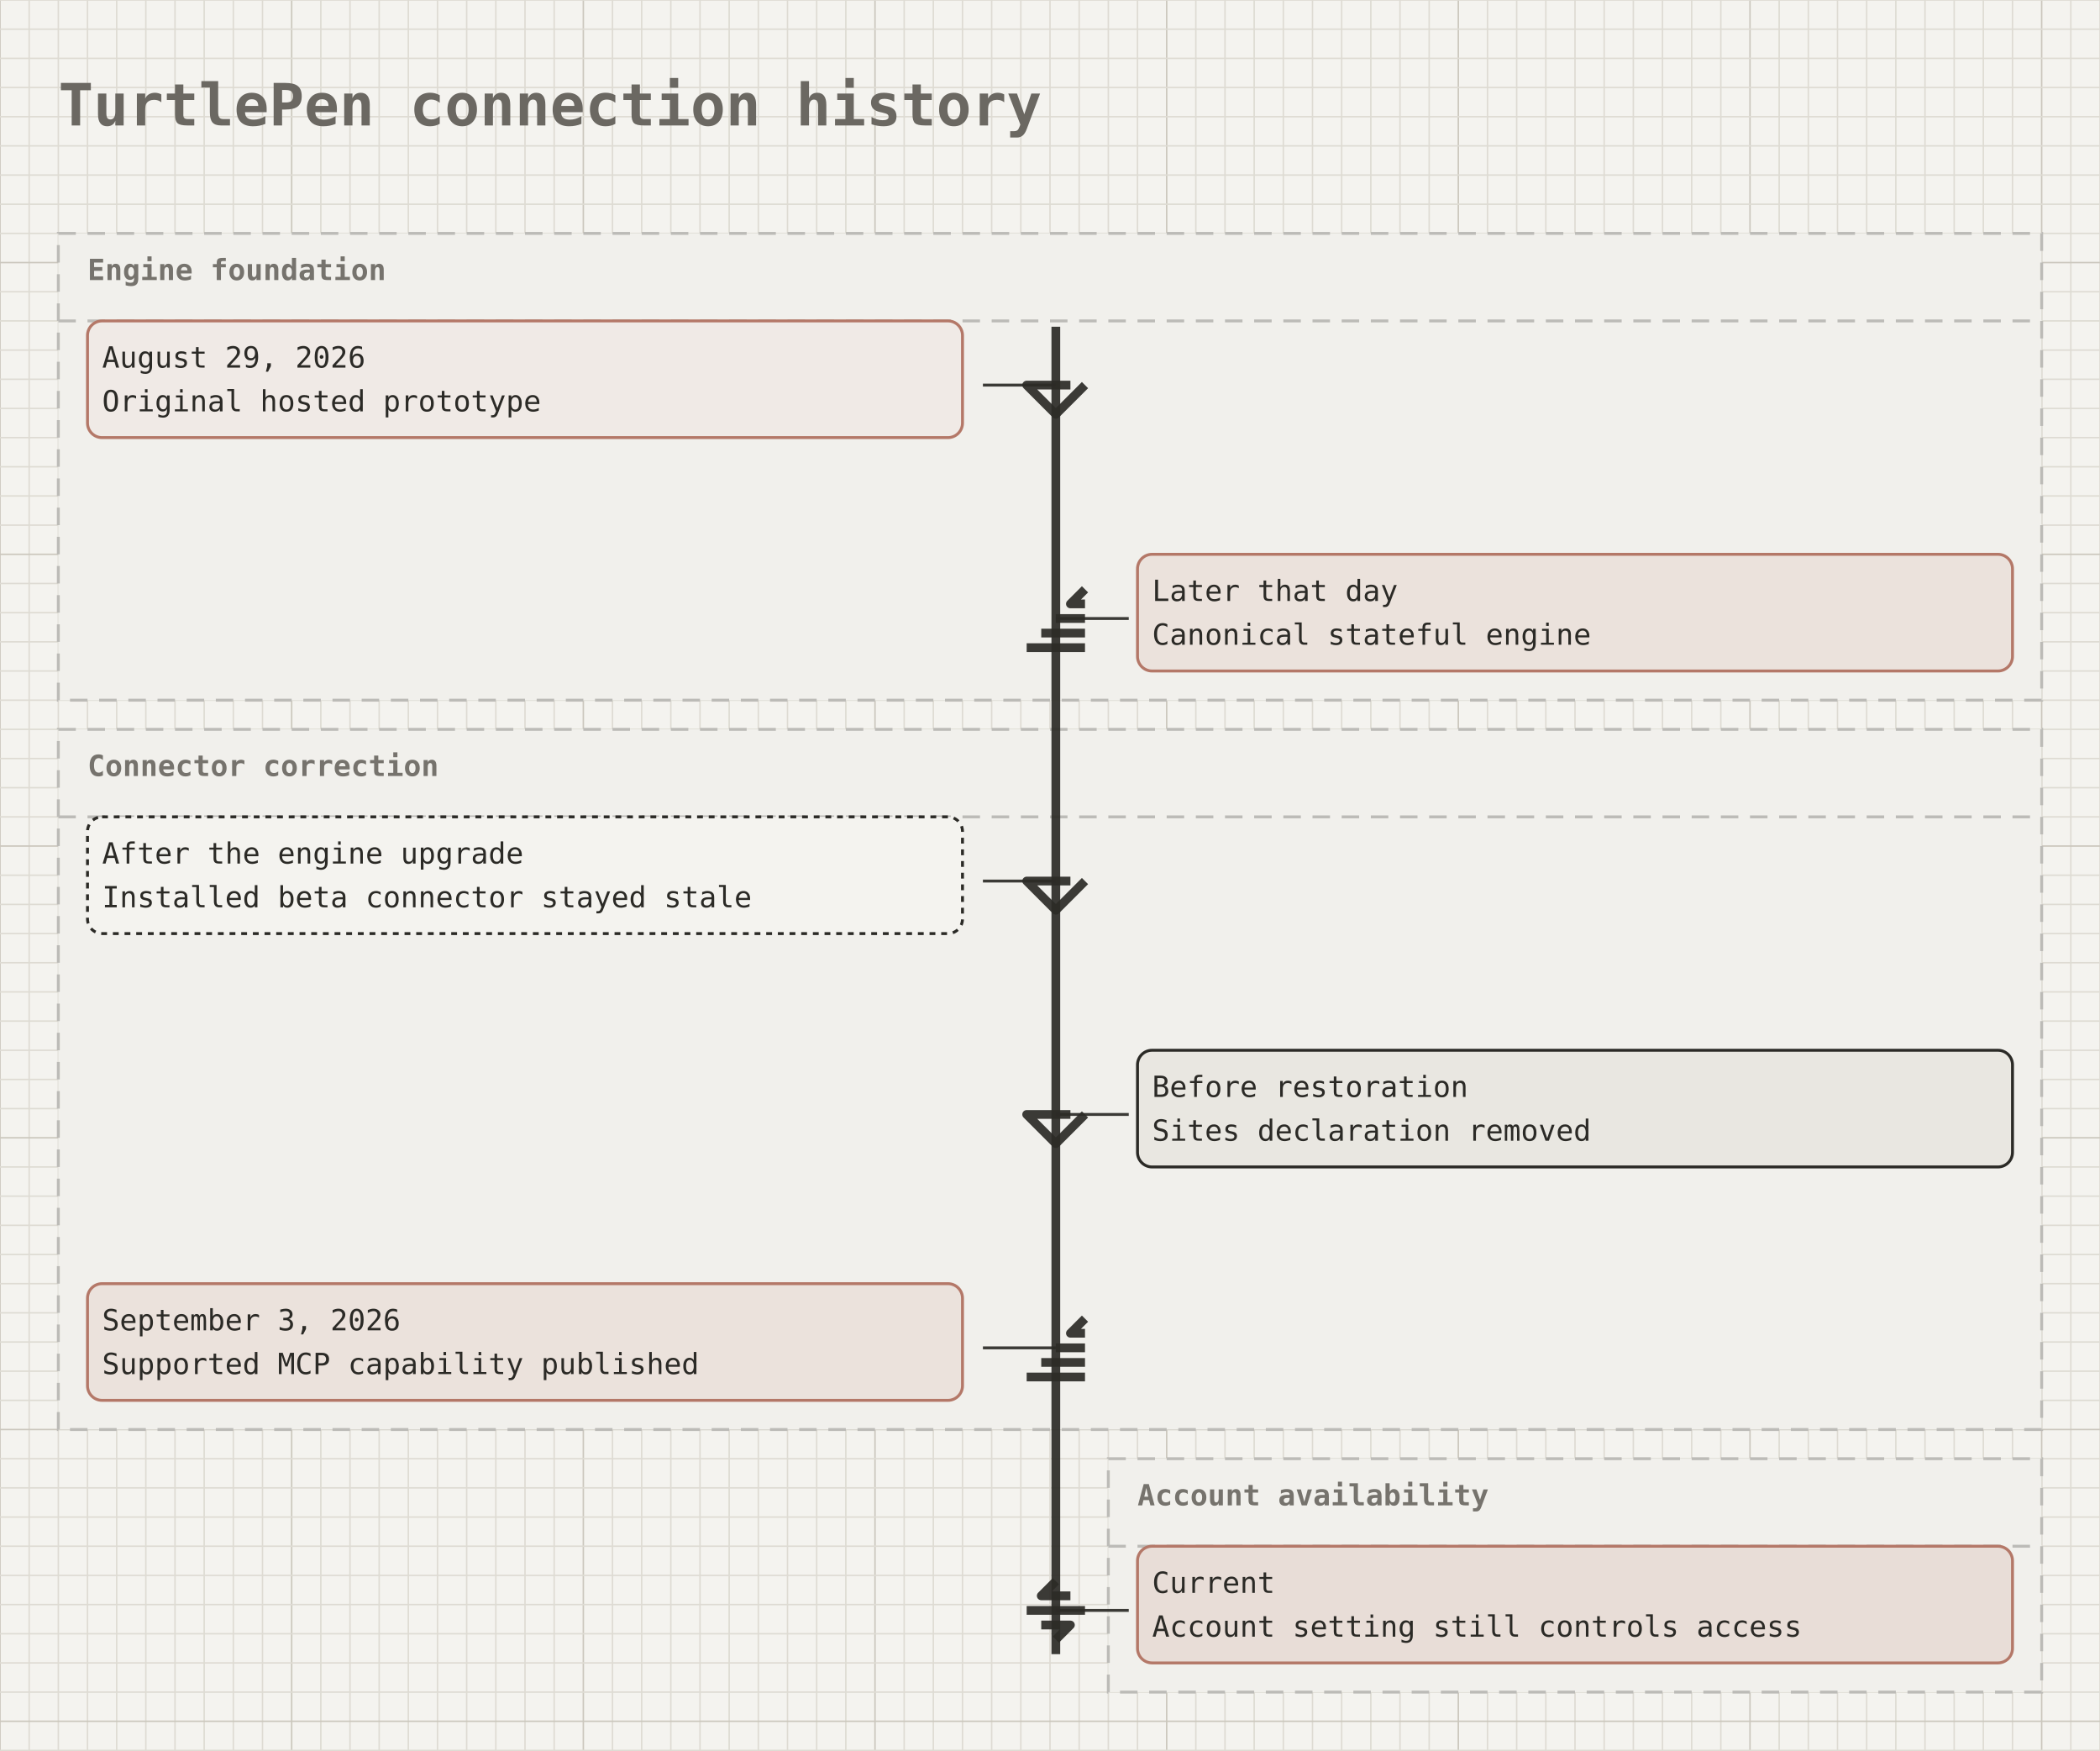
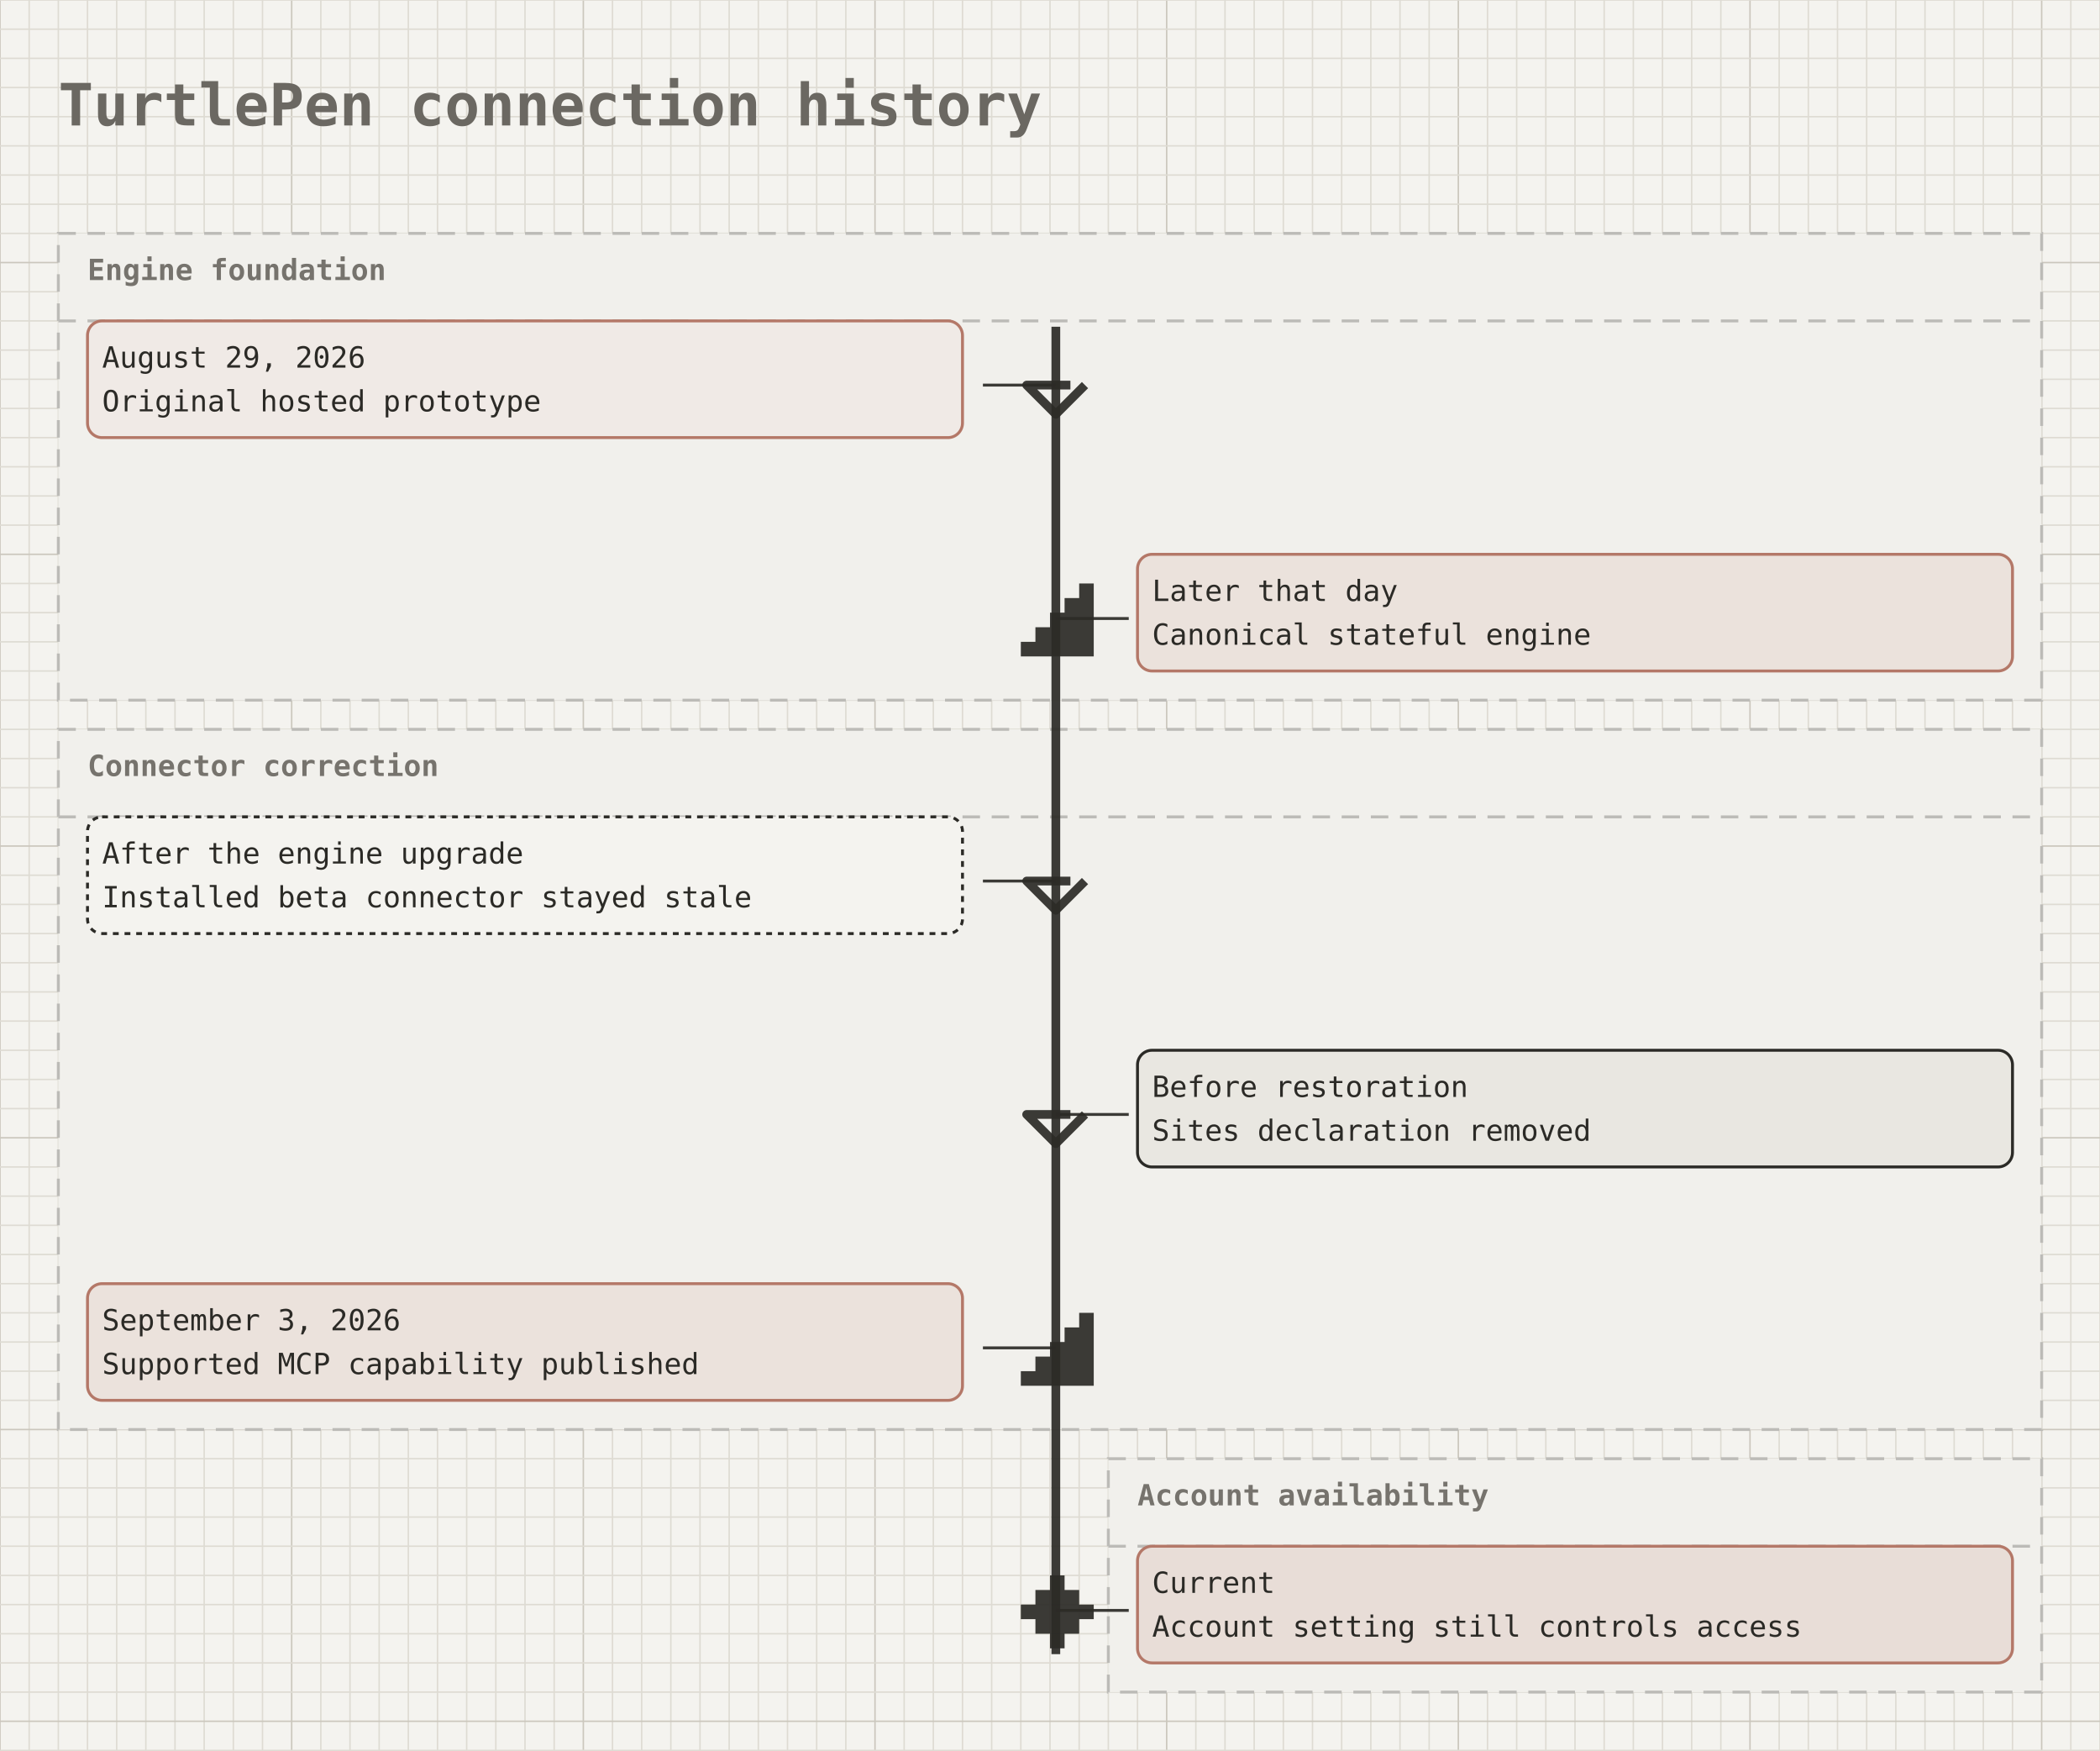
<svg xmlns="http://www.w3.org/2000/svg" width="720" height="600" viewBox="0 0 720 600" font-family="ui-monospace, SFMono-Regular, &quot;Cascadia Mono&quot;, Menlo, Consolas, monospace" role="img" aria-labelledby="tp-title tp-desc">
  <style>
  .bg { fill: #f4f3ef; }
  .grid { stroke: #dedbd3; stroke-width: 0.5; }
  .grid-major { stroke: #cbc7bd; stroke-width: 0.5; }
  .box { fill: #e9e7e1; stroke: #2b2a26; stroke-width: 1; }
  .box-label, .key-title, .key-label { fill: #2b2a26; }
  .stroke { fill: #2b2a26; }
  .hop { stroke: #2b2a26; }
  .free-text { fill: #6b6862; }
  .box.role-timeline-current { fill: #e8ddd7; stroke: #b47868; }
  .box.role-timeline-deadline { fill: #f4f3ef; stroke: #2b2a26; stroke-dasharray: 2,2; }
  .box.role-timeline-event { fill: #e9e7e1; stroke: #2b2a26; }
  .box.role-timeline-milestone { fill: #f0eae6; stroke: #b47868; }
  .box.role-timeline-phase { fill: #f1f0ec; stroke: #bcbbb7; stroke-dasharray: 6,4; }
  .box.role-timeline-release { fill: #ebe2dc; stroke: #b47868; }
  .hit-S0 { fill: #8a5b56; opacity: 0.30; }
  .hit-S1 { fill: #96755c; opacity: 0.28; }
  .hit-S2 { fill: #87805a; opacity: 0.24; }
  .hit-S3 { fill: #4a6572; opacity: 0.20; }
  .dimmed { fill: url(#tp-stipple); }
  .dither-run { fill: #2b2a26; }
  .simplify-run { fill: #2b2a26; }
  @media (prefers-color-scheme: dark) {
    .bg { fill: #1a1917; }
    .grid { stroke: #2e2c28; }
    .grid-major { stroke: #3d3a35; }
    .box { fill: #232220; stroke: #dedbd3; }
    .box-label { fill: #dedbd3; }
    .free-text { fill: #9a968d; }
    .stroke { fill: #dedbd3; }
    .hop { stroke: #dedbd3; }
    .box.role-timeline-current { fill: #3b302b; stroke: #d19a86; }
    .box.role-timeline-deadline { fill: #1a1917; stroke: #dedbd3; stroke-dasharray: 2,2; }
    .box.role-timeline-event { fill: #232220; stroke: #dedbd3; }
    .box.role-timeline-milestone { fill: #27221f; stroke: #d19a86; }
    .box.role-timeline-phase { fill: #1d1c1a; stroke: #514f4c; stroke-dasharray: 6,4; }
    .box.role-timeline-release { fill: #342b27; stroke: #d19a86; }
  }

</style>
  <defs>
    <pattern id="tp-stipple" width="10" height="10" patternUnits="userSpaceOnUse">
      <rect width="5" height="5" fill="#2b2a26" />
      <rect x="5" y="5" width="5" height="5" fill="#2b2a26" />
    </pattern>
  </defs>
  <rect class="bg" x="0" y="0" width="720" height="600" />
  <g transform="translate(0,-10)">
    <line class="grid" x1="-20" y1="-10" x2="-20" y2="630" />
    <line class="grid" x1="-10" y1="-10" x2="-10" y2="630" />
    <line class="grid-major" x1="0" y1="-10" x2="0" y2="630" />
    <line class="grid" x1="10" y1="-10" x2="10" y2="630" />
    <line class="grid" x1="20" y1="-10" x2="20" y2="630" />
    <line class="grid" x1="30" y1="-10" x2="30" y2="630" />
    <line class="grid" x1="40" y1="-10" x2="40" y2="630" />
    <line class="grid" x1="50" y1="-10" x2="50" y2="630" />
    <line class="grid" x1="60" y1="-10" x2="60" y2="630" />
    <line class="grid" x1="70" y1="-10" x2="70" y2="630" />
    <line class="grid" x1="80" y1="-10" x2="80" y2="630" />
    <line class="grid" x1="90" y1="-10" x2="90" y2="630" />
    <line class="grid-major" x1="100" y1="-10" x2="100" y2="630" />
    <line class="grid" x1="110" y1="-10" x2="110" y2="630" />
    <line class="grid" x1="120" y1="-10" x2="120" y2="630" />
    <line class="grid" x1="130" y1="-10" x2="130" y2="630" />
    <line class="grid" x1="140" y1="-10" x2="140" y2="630" />
    <line class="grid" x1="150" y1="-10" x2="150" y2="630" />
    <line class="grid" x1="160" y1="-10" x2="160" y2="630" />
    <line class="grid" x1="170" y1="-10" x2="170" y2="630" />
    <line class="grid" x1="180" y1="-10" x2="180" y2="630" />
    <line class="grid" x1="190" y1="-10" x2="190" y2="630" />
    <line class="grid-major" x1="200" y1="-10" x2="200" y2="630" />
    <line class="grid" x1="210" y1="-10" x2="210" y2="630" />
    <line class="grid" x1="220" y1="-10" x2="220" y2="630" />
    <line class="grid" x1="230" y1="-10" x2="230" y2="630" />
    <line class="grid" x1="240" y1="-10" x2="240" y2="630" />
    <line class="grid" x1="250" y1="-10" x2="250" y2="630" />
    <line class="grid" x1="260" y1="-10" x2="260" y2="630" />
    <line class="grid" x1="270" y1="-10" x2="270" y2="630" />
    <line class="grid" x1="280" y1="-10" x2="280" y2="630" />
    <line class="grid" x1="290" y1="-10" x2="290" y2="630" />
    <line class="grid-major" x1="300" y1="-10" x2="300" y2="630" />
    <line class="grid" x1="310" y1="-10" x2="310" y2="630" />
    <line class="grid" x1="320" y1="-10" x2="320" y2="630" />
    <line class="grid" x1="330" y1="-10" x2="330" y2="630" />
    <line class="grid" x1="340" y1="-10" x2="340" y2="630" />
    <line class="grid" x1="350" y1="-10" x2="350" y2="630" />
    <line class="grid" x1="360" y1="-10" x2="360" y2="630" />
    <line class="grid" x1="370" y1="-10" x2="370" y2="630" />
    <line class="grid" x1="380" y1="-10" x2="380" y2="630" />
    <line class="grid" x1="390" y1="-10" x2="390" y2="630" />
    <line class="grid-major" x1="400" y1="-10" x2="400" y2="630" />
    <line class="grid" x1="410" y1="-10" x2="410" y2="630" />
    <line class="grid" x1="420" y1="-10" x2="420" y2="630" />
    <line class="grid" x1="430" y1="-10" x2="430" y2="630" />
    <line class="grid" x1="440" y1="-10" x2="440" y2="630" />
    <line class="grid" x1="450" y1="-10" x2="450" y2="630" />
    <line class="grid" x1="460" y1="-10" x2="460" y2="630" />
    <line class="grid" x1="470" y1="-10" x2="470" y2="630" />
    <line class="grid" x1="480" y1="-10" x2="480" y2="630" />
    <line class="grid" x1="490" y1="-10" x2="490" y2="630" />
    <line class="grid-major" x1="500" y1="-10" x2="500" y2="630" />
    <line class="grid" x1="510" y1="-10" x2="510" y2="630" />
    <line class="grid" x1="520" y1="-10" x2="520" y2="630" />
    <line class="grid" x1="530" y1="-10" x2="530" y2="630" />
    <line class="grid" x1="540" y1="-10" x2="540" y2="630" />
    <line class="grid" x1="550" y1="-10" x2="550" y2="630" />
    <line class="grid" x1="560" y1="-10" x2="560" y2="630" />
    <line class="grid" x1="570" y1="-10" x2="570" y2="630" />
    <line class="grid" x1="580" y1="-10" x2="580" y2="630" />
    <line class="grid" x1="590" y1="-10" x2="590" y2="630" />
    <line class="grid-major" x1="600" y1="-10" x2="600" y2="630" />
    <line class="grid" x1="610" y1="-10" x2="610" y2="630" />
    <line class="grid" x1="620" y1="-10" x2="620" y2="630" />
    <line class="grid" x1="630" y1="-10" x2="630" y2="630" />
    <line class="grid" x1="640" y1="-10" x2="640" y2="630" />
    <line class="grid" x1="650" y1="-10" x2="650" y2="630" />
    <line class="grid" x1="660" y1="-10" x2="660" y2="630" />
    <line class="grid" x1="670" y1="-10" x2="670" y2="630" />
    <line class="grid" x1="680" y1="-10" x2="680" y2="630" />
    <line class="grid" x1="690" y1="-10" x2="690" y2="630" />
    <line class="grid-major" x1="700" y1="-10" x2="700" y2="630" />
    <line class="grid" x1="710" y1="-10" x2="710" y2="630" />
    <line class="grid" x1="720" y1="-10" x2="720" y2="630" />
    <line class="grid" x1="730" y1="-10" x2="730" y2="630" />
    <line class="grid" x1="740" y1="-10" x2="740" y2="630" />
    <line class="grid" x1="-20" y1="-10" x2="740" y2="-10" />
    <line class="grid-major" x1="-20" y1="0" x2="740" y2="0" />
    <line class="grid" x1="-20" y1="10" x2="740" y2="10" />
    <line class="grid" x1="-20" y1="20" x2="740" y2="20" />
    <line class="grid" x1="-20" y1="30" x2="740" y2="30" />
    <line class="grid" x1="-20" y1="40" x2="740" y2="40" />
    <line class="grid" x1="-20" y1="50" x2="740" y2="50" />
    <line class="grid" x1="-20" y1="60" x2="740" y2="60" />
    <line class="grid" x1="-20" y1="70" x2="740" y2="70" />
    <line class="grid" x1="-20" y1="80" x2="740" y2="80" />
    <line class="grid" x1="-20" y1="90" x2="740" y2="90" />
    <line class="grid-major" x1="-20" y1="100" x2="740" y2="100" />
    <line class="grid" x1="-20" y1="110" x2="740" y2="110" />
    <line class="grid" x1="-20" y1="120" x2="740" y2="120" />
    <line class="grid" x1="-20" y1="130" x2="740" y2="130" />
    <line class="grid" x1="-20" y1="140" x2="740" y2="140" />
    <line class="grid" x1="-20" y1="150" x2="740" y2="150" />
    <line class="grid" x1="-20" y1="160" x2="740" y2="160" />
    <line class="grid" x1="-20" y1="170" x2="740" y2="170" />
    <line class="grid" x1="-20" y1="180" x2="740" y2="180" />
    <line class="grid" x1="-20" y1="190" x2="740" y2="190" />
    <line class="grid-major" x1="-20" y1="200" x2="740" y2="200" />
    <line class="grid" x1="-20" y1="210" x2="740" y2="210" />
    <line class="grid" x1="-20" y1="220" x2="740" y2="220" />
    <line class="grid" x1="-20" y1="230" x2="740" y2="230" />
    <line class="grid" x1="-20" y1="240" x2="740" y2="240" />
    <line class="grid" x1="-20" y1="250" x2="740" y2="250" />
    <line class="grid" x1="-20" y1="260" x2="740" y2="260" />
    <line class="grid" x1="-20" y1="270" x2="740" y2="270" />
    <line class="grid" x1="-20" y1="280" x2="740" y2="280" />
    <line class="grid" x1="-20" y1="290" x2="740" y2="290" />
    <line class="grid-major" x1="-20" y1="300" x2="740" y2="300" />
    <line class="grid" x1="-20" y1="310" x2="740" y2="310" />
    <line class="grid" x1="-20" y1="320" x2="740" y2="320" />
    <line class="grid" x1="-20" y1="330" x2="740" y2="330" />
    <line class="grid" x1="-20" y1="340" x2="740" y2="340" />
    <line class="grid" x1="-20" y1="350" x2="740" y2="350" />
    <line class="grid" x1="-20" y1="360" x2="740" y2="360" />
    <line class="grid" x1="-20" y1="370" x2="740" y2="370" />
    <line class="grid" x1="-20" y1="380" x2="740" y2="380" />
    <line class="grid" x1="-20" y1="390" x2="740" y2="390" />
    <line class="grid-major" x1="-20" y1="400" x2="740" y2="400" />
    <line class="grid" x1="-20" y1="410" x2="740" y2="410" />
    <line class="grid" x1="-20" y1="420" x2="740" y2="420" />
    <line class="grid" x1="-20" y1="430" x2="740" y2="430" />
    <line class="grid" x1="-20" y1="440" x2="740" y2="440" />
    <line class="grid" x1="-20" y1="450" x2="740" y2="450" />
    <line class="grid" x1="-20" y1="460" x2="740" y2="460" />
    <line class="grid" x1="-20" y1="470" x2="740" y2="470" />
    <line class="grid" x1="-20" y1="480" x2="740" y2="480" />
    <line class="grid" x1="-20" y1="490" x2="740" y2="490" />
    <line class="grid-major" x1="-20" y1="500" x2="740" y2="500" />
    <line class="grid" x1="-20" y1="510" x2="740" y2="510" />
    <line class="grid" x1="-20" y1="520" x2="740" y2="520" />
    <line class="grid" x1="-20" y1="530" x2="740" y2="530" />
    <line class="grid" x1="-20" y1="540" x2="740" y2="540" />
    <line class="grid" x1="-20" y1="550" x2="740" y2="550" />
    <line class="grid" x1="-20" y1="560" x2="740" y2="560" />
    <line class="grid" x1="-20" y1="570" x2="740" y2="570" />
    <line class="grid" x1="-20" y1="580" x2="740" y2="580" />
    <line class="grid" x1="-20" y1="590" x2="740" y2="590" />
    <line class="grid-major" x1="-20" y1="600" x2="740" y2="600" />
    <line class="grid" x1="-20" y1="610" x2="740" y2="610" />
    <line class="grid" x1="-20" y1="620" x2="740" y2="620" />
    <line class="grid" x1="-20" y1="630" x2="740" y2="630" />
  </g>
  <g transform="translate(0,-10)">
    <g data-page="base" data-z="0" opacity="1">
      <g data-element="turtlepen-history__phase__availability" role="group" aria-label="box turtlepen-history__phase__availability">
        <path class="box role-timeline-phase" d="M380,510 H700 V590 H380 Z" data-id="turtlepen-history__phase__availability" />
        <path class="box role-timeline-phase" d="M380,540 H700" fill="none" />
      </g>
      <g data-element="turtlepen-history__phase__connection" role="group" aria-label="box turtlepen-history__phase__connection">
        <path class="box role-timeline-phase" d="M20,260 H700 V500 H20 Z" data-id="turtlepen-history__phase__connection" />
        <path class="box role-timeline-phase" d="M20,290 H700" fill="none" />
      </g>
      <g data-element="turtlepen-history__phase__engine" role="group" aria-label="box turtlepen-history__phase__engine">
        <path class="box role-timeline-phase" d="M20,90 H700 V250 H20 Z" data-id="turtlepen-history__phase__engine" />
        <path class="box role-timeline-phase" d="M20,120 H700" fill="none" />
      </g>
      <g data-element="turtlepen-history__title" role="group" aria-label="text turtlepen-history__title: TurtlePen connection history">
        <text class="free-text" x="20" y="53" font-size="20" font-weight="700" textLength="336" lengthAdjust="spacingAndGlyphs" xml:space="preserve">TurtlePen connection history</text>
      </g>
      <g data-element="turtlepen-history__original-prototype__card" role="group" aria-label="box turtlepen-history__original-prototype__card: August 29, 2026 Original hosted prototype">
        <path class="box role-timeline-milestone" d="M35,120 H325 A5,5 0 0 1 330,125 V155 A5,5 0 0 1 325,160 H35 A5,5 0 0 1 30,155 V125 A5,5 0 0 1 35,120 Z" data-id="turtlepen-history__original-prototype__card" />
        <text class="box-label" x="35" y="136" font-size="10" textLength="90" lengthAdjust="spacingAndGlyphs" xml:space="preserve">August 29, 2026</text>
        <text class="box-label" x="35" y="151" font-size="10" textLength="150" lengthAdjust="spacingAndGlyphs" xml:space="preserve">Original hosted prototype</text>
      </g>
      <g data-element="turtlepen-history__canonical-engine__card" role="group" aria-label="box turtlepen-history__canonical-engine__card: Later that day Canonical stateful engine">
        <path class="box role-timeline-release" d="M395,200 H685 A5,5 0 0 1 690,205 V235 A5,5 0 0 1 685,240 H395 A5,5 0 0 1 390,235 V205 A5,5 0 0 1 395,200 Z" data-id="turtlepen-history__canonical-engine__card" />
        <text class="box-label" x="395" y="216" font-size="10" textLength="84" lengthAdjust="spacingAndGlyphs" xml:space="preserve">Later that day</text>
        <text class="box-label" x="395" y="231" font-size="10" textLength="150" lengthAdjust="spacingAndGlyphs" xml:space="preserve">Canonical stateful engine</text>
      </g>
      <g data-element="turtlepen-history__stale-beta-connector__card" role="group" aria-label="box turtlepen-history__stale-beta-connector__card: After the engine upgrade Installed beta connector stayed stale">
        <path class="box role-timeline-deadline" d="M35,290 H325 A5,5 0 0 1 330,295 V325 A5,5 0 0 1 325,330 H35 A5,5 0 0 1 30,325 V295 A5,5 0 0 1 35,290 Z" data-id="turtlepen-history__stale-beta-connector__card" />
        <text class="box-label" x="35" y="306" font-size="10" textLength="144" lengthAdjust="spacingAndGlyphs" xml:space="preserve">After the engine upgrade</text>
        <text class="box-label" x="35" y="321" font-size="10" textLength="222" lengthAdjust="spacingAndGlyphs" xml:space="preserve">Installed beta connector stayed stale</text>
      </g>
      <g data-element="turtlepen-history__unsupported-sites-key__card" role="group" aria-label="box turtlepen-history__unsupported-sites-key__card: Before restoration Sites declaration removed">
        <path class="box role-timeline-event" d="M395,370 H685 A5,5 0 0 1 690,375 V405 A5,5 0 0 1 685,410 H395 A5,5 0 0 1 390,405 V375 A5,5 0 0 1 395,370 Z" data-id="turtlepen-history__unsupported-sites-key__card" />
        <text class="box-label" x="395" y="386" font-size="10" textLength="108" lengthAdjust="spacingAndGlyphs" xml:space="preserve">Before restoration</text>
        <text class="box-label" x="395" y="401" font-size="10" textLength="150" lengthAdjust="spacingAndGlyphs" xml:space="preserve">Sites declaration removed</text>
      </g>
      <g data-element="turtlepen-history__capability-restored__card" role="group" aria-label="box turtlepen-history__capability-restored__card: September 3, 2026 Supported MCP capability published">
        <path class="box role-timeline-release" d="M35,450 H325 A5,5 0 0 1 330,455 V485 A5,5 0 0 1 325,490 H35 A5,5 0 0 1 30,485 V455 A5,5 0 0 1 35,450 Z" data-id="turtlepen-history__capability-restored__card" />
        <text class="box-label" x="35" y="466" font-size="10" textLength="102" lengthAdjust="spacingAndGlyphs" xml:space="preserve">September 3, 2026</text>
        <text class="box-label" x="35" y="481" font-size="10" textLength="204" lengthAdjust="spacingAndGlyphs" xml:space="preserve">Supported MCP capability published</text>
      </g>
      <g data-element="turtlepen-history__account-feature-setting__card" role="group" aria-label="box turtlepen-history__account-feature-setting__card: Current Account setting still controls access">
        <path class="box role-timeline-current" d="M395,540 H685 A5,5 0 0 1 690,545 V575 A5,5 0 0 1 685,580 H395 A5,5 0 0 1 390,575 V545 A5,5 0 0 1 395,540 Z" data-id="turtlepen-history__account-feature-setting__card" />
        <text class="box-label" x="395" y="556" font-size="10" textLength="42" lengthAdjust="spacingAndGlyphs" xml:space="preserve">Current</text>
        <text class="box-label" x="395" y="571" font-size="10" textLength="222" lengthAdjust="spacingAndGlyphs" xml:space="preserve">Account setting still controls access</text>
      </g>
    </g>
    <g data-page="turtlepen-history__guides" data-z="1" opacity="0.92">
      <g data-element="turtlepen-history__axis" role="group" aria-label="path turtlepen-history__axis">
        <g data-id="turtlepen-history__axis" data-kind="path" data-role="artwork">
          <polyline points="362,122 362,577" fill="none" stroke="#2b2a26" stroke-width="3" stroke-linecap="butt" stroke-linejoin="round" />
        </g>
      </g>
      <g data-element="turtlepen-history__phase__engine__label" role="group" aria-label="text turtlepen-history__phase__engine__label: Engine foundation">
        <text class="free-text" x="30" y="106" font-size="10" font-weight="700" textLength="102" lengthAdjust="spacingAndGlyphs" xml:space="preserve">Engine foundation</text>
      </g>
      <g data-element="turtlepen-history__phase__connection__label" role="group" aria-label="text turtlepen-history__phase__connection__label: Connector correction">
        <text class="free-text" x="30" y="276" font-size="10" font-weight="700" textLength="120" lengthAdjust="spacingAndGlyphs" xml:space="preserve">Connector correction</text>
      </g>
      <g data-element="turtlepen-history__phase__availability__label" role="group" aria-label="text turtlepen-history__phase__availability__label: Account availability">
        <text class="free-text" x="390" y="526" font-size="10" font-weight="700" textLength="120" lengthAdjust="spacingAndGlyphs" xml:space="preserve">Account availability</text>
      </g>
    </g>
    <g data-page="turtlepen-history__links" data-z="2" opacity="0.92">
      <g data-element="turtlepen-history__original-prototype__link" role="group" aria-label="path turtlepen-history__original-prototype__link">
        <g data-id="turtlepen-history__original-prototype__link" data-kind="path" data-role="artwork">
          <polyline points="362,142 337,142" fill="none" stroke="#2b2a26" stroke-width="1" stroke-linecap="butt" stroke-linejoin="round" />
        </g>
      </g>
      <g data-element="turtlepen-history__canonical-engine__link" role="group" aria-label="path turtlepen-history__canonical-engine__link">
        <g data-id="turtlepen-history__canonical-engine__link" data-kind="path" data-role="artwork">
          <polyline points="362,222 387,222" fill="none" stroke="#2b2a26" stroke-width="1" stroke-linecap="butt" stroke-linejoin="round" />
        </g>
      </g>
      <g data-element="turtlepen-history__stale-beta-connector__link" role="group" aria-label="path turtlepen-history__stale-beta-connector__link">
        <g data-id="turtlepen-history__stale-beta-connector__link" data-kind="path" data-role="artwork">
          <polyline points="362,312 337,312" fill="none" stroke="#2b2a26" stroke-width="1" stroke-linecap="butt" stroke-linejoin="round" />
        </g>
      </g>
      <g data-element="turtlepen-history__unsupported-sites-key__link" role="group" aria-label="path turtlepen-history__unsupported-sites-key__link">
        <g data-id="turtlepen-history__unsupported-sites-key__link" data-kind="path" data-role="artwork">
          <polyline points="362,392 387,392" fill="none" stroke="#2b2a26" stroke-width="1" stroke-linecap="butt" stroke-linejoin="round" />
        </g>
      </g>
      <g data-element="turtlepen-history__capability-restored__link" role="group" aria-label="path turtlepen-history__capability-restored__link">
        <g data-id="turtlepen-history__capability-restored__link" data-kind="path" data-role="artwork">
          <polyline points="362,472 337,472" fill="none" stroke="#2b2a26" stroke-width="1" stroke-linecap="butt" stroke-linejoin="round" />
        </g>
      </g>
      <g data-element="turtlepen-history__account-feature-setting__link" role="group" aria-label="path turtlepen-history__account-feature-setting__link">
        <g data-id="turtlepen-history__account-feature-setting__link" data-kind="path" data-role="artwork">
          <polyline points="362,562 387,562" fill="none" stroke="#2b2a26" stroke-width="1" stroke-linecap="butt" stroke-linejoin="round" />
        </g>
      </g>
    </g>
    <g data-page="turtlepen-history__markers" data-z="3" opacity="0.92">
      <g data-element="turtlepen-history__original-prototype__marker" role="group" aria-label="path turtlepen-history__original-prototype__marker: Marker for Original hosted prototype">
        <g data-id="turtlepen-history__original-prototype__marker" data-kind="path" data-role="artwork">
          <polyline points="372,142 362,152 352,142 367,142" fill="none" stroke="#2b2a26" stroke-width="3" stroke-linecap="butt" stroke-linejoin="round" />
        </g>
      </g>
      <g data-element="turtlepen-history__canonical-engine__marker" role="group" aria-label="path turtlepen-history__canonical-engine__marker: Marker for Canonical stateful engine">
        <g data-id="turtlepen-history__canonical-engine__marker" data-kind="path" data-role="artwork">
-           <polyline points="372,212 367,217 372,217" fill="none" stroke="#2b2a26" stroke-width="3" stroke-linecap="butt" stroke-linejoin="round" />
-           <polyline points="362,222 372,222" fill="none" stroke="#2b2a26" stroke-width="3" stroke-linecap="butt" stroke-linejoin="round" />
-           <polyline points="357,227 372,227" fill="none" stroke="#2b2a26" stroke-width="3" stroke-linecap="butt" stroke-linejoin="round" />
-           <polyline points="352,232 372,232" fill="none" stroke="#2b2a26" stroke-width="3" stroke-linecap="butt" stroke-linejoin="round" />
+           <g data-id="turtlepen-history__canonical-engine__marker" data-kind="path" data-role="artwork" data-paint="cells">
+             <path data-fill="solid" d="M370,210h5v5h-5zM365,215h10v5h-10zM360,220h15v5h-15zM355,225h20v5h-20zM350,230h25v5h-25z" fill="#2b2a26" />
+           </g>
        </g>
      </g>
      <g data-element="turtlepen-history__stale-beta-connector__marker" role="group" aria-label="path turtlepen-history__stale-beta-connector__marker: Marker for Installed beta connector stayed stale">
        <g data-id="turtlepen-history__stale-beta-connector__marker" data-kind="path" data-role="artwork">
          <polyline points="372,312 362,322 352,312 367,312" fill="none" stroke="#2b2a26" stroke-width="3" stroke-linecap="butt" stroke-linejoin="round" />
        </g>
      </g>
      <g data-element="turtlepen-history__unsupported-sites-key__marker" role="group" aria-label="path turtlepen-history__unsupported-sites-key__marker: Marker for Sites declaration removed">
        <g data-id="turtlepen-history__unsupported-sites-key__marker" data-kind="path" data-role="artwork">
          <polyline points="372,392 362,402 352,392 367,392" fill="none" stroke="#2b2a26" stroke-width="3" stroke-linecap="butt" stroke-linejoin="round" />
        </g>
      </g>
      <g data-element="turtlepen-history__capability-restored__marker" role="group" aria-label="path turtlepen-history__capability-restored__marker: Marker for Supported MCP capability published">
        <g data-id="turtlepen-history__capability-restored__marker" data-kind="path" data-role="artwork">
-           <polyline points="372,462 367,467 372,467" fill="none" stroke="#2b2a26" stroke-width="3" stroke-linecap="butt" stroke-linejoin="round" />
-           <polyline points="362,472 372,472" fill="none" stroke="#2b2a26" stroke-width="3" stroke-linecap="butt" stroke-linejoin="round" />
-           <polyline points="357,477 372,477" fill="none" stroke="#2b2a26" stroke-width="3" stroke-linecap="butt" stroke-linejoin="round" />
-           <polyline points="352,482 372,482" fill="none" stroke="#2b2a26" stroke-width="3" stroke-linecap="butt" stroke-linejoin="round" />
+           <g data-id="turtlepen-history__capability-restored__marker" data-kind="path" data-role="artwork" data-paint="cells">
+             <path data-fill="solid" d="M370,460h5v5h-5zM365,465h10v5h-10zM360,470h15v5h-15zM355,475h20v5h-20zM350,480h25v5h-25z" fill="#2b2a26" />
+           </g>
        </g>
      </g>
      <g data-element="turtlepen-history__account-feature-setting__marker" role="group" aria-label="path turtlepen-history__account-feature-setting__marker: Marker for Account setting still controls access">
        <g data-id="turtlepen-history__account-feature-setting__marker" data-kind="path" data-role="artwork">
-           <polyline points="362,552 357,557 367,557" fill="none" stroke="#2b2a26" stroke-width="3" stroke-linecap="butt" stroke-linejoin="round" />
-           <polyline points="352,562 372,562" fill="none" stroke="#2b2a26" stroke-width="3" stroke-linecap="butt" stroke-linejoin="round" />
-           <polyline points="357,567 367,567 362,572" fill="none" stroke="#2b2a26" stroke-width="3" stroke-linecap="butt" stroke-linejoin="round" />
+           <g data-id="turtlepen-history__account-feature-setting__marker" data-kind="path" data-role="artwork" data-paint="cells">
+             <path data-fill="solid" d="M360,550h5v5h-5zM355,555h15v5h-15zM350,560h25v5h-25zM355,565h15v5h-15zM360,570h5v5h-5z" fill="#2b2a26" />
+           </g>
        </g>
      </g>
    </g>
  </g>
</svg>
